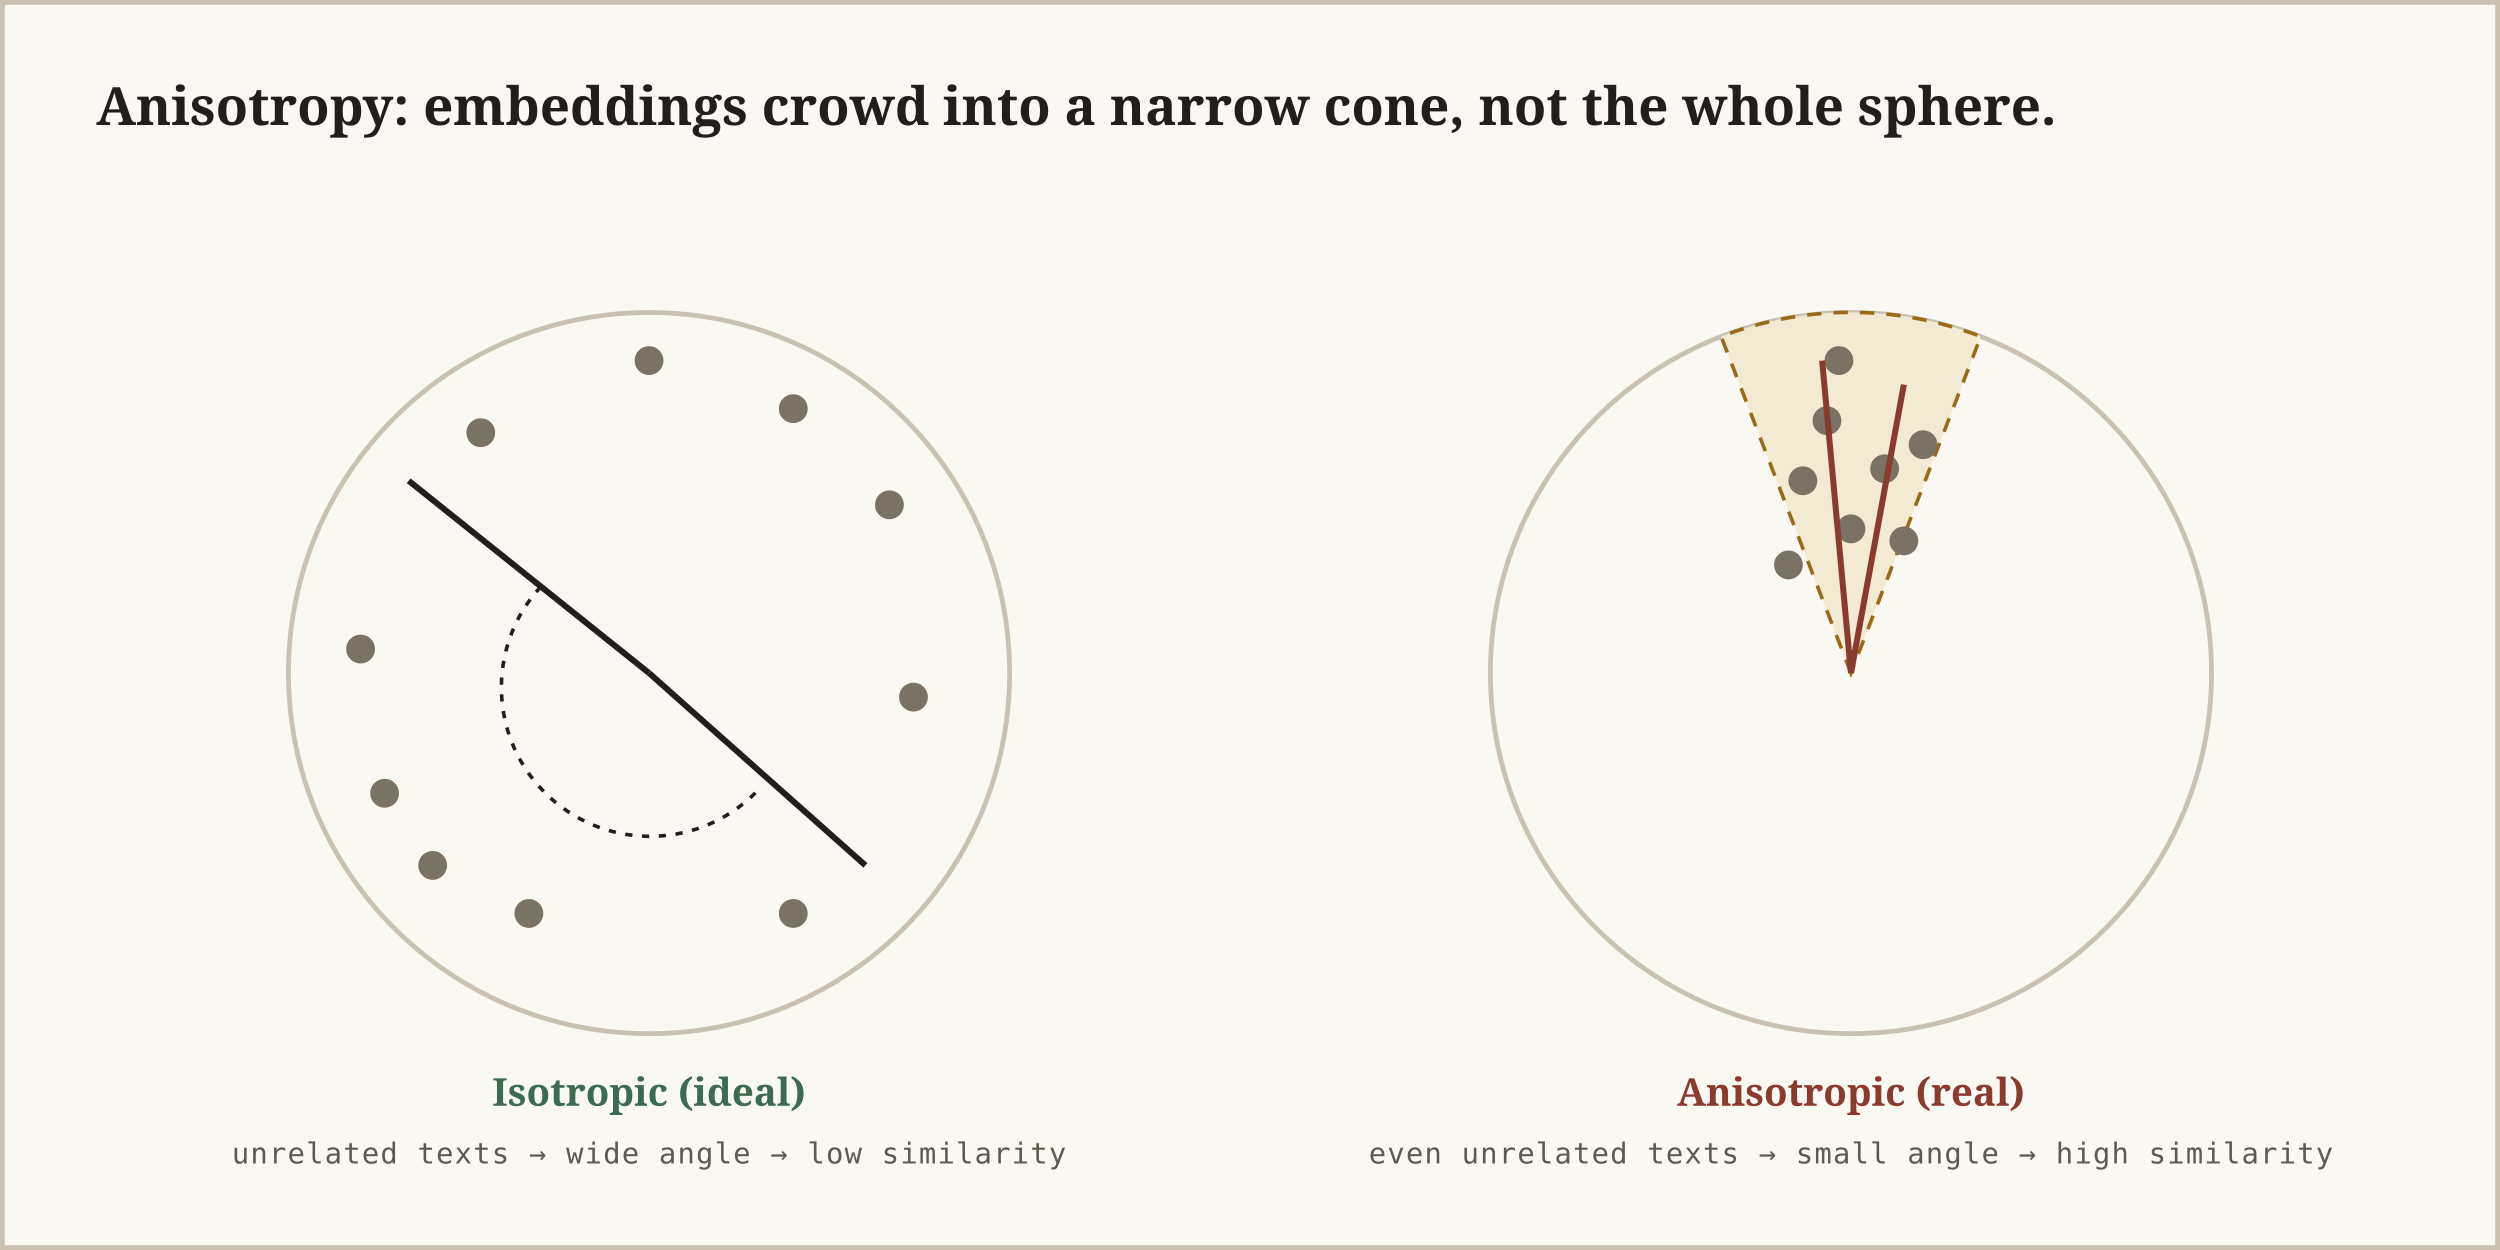
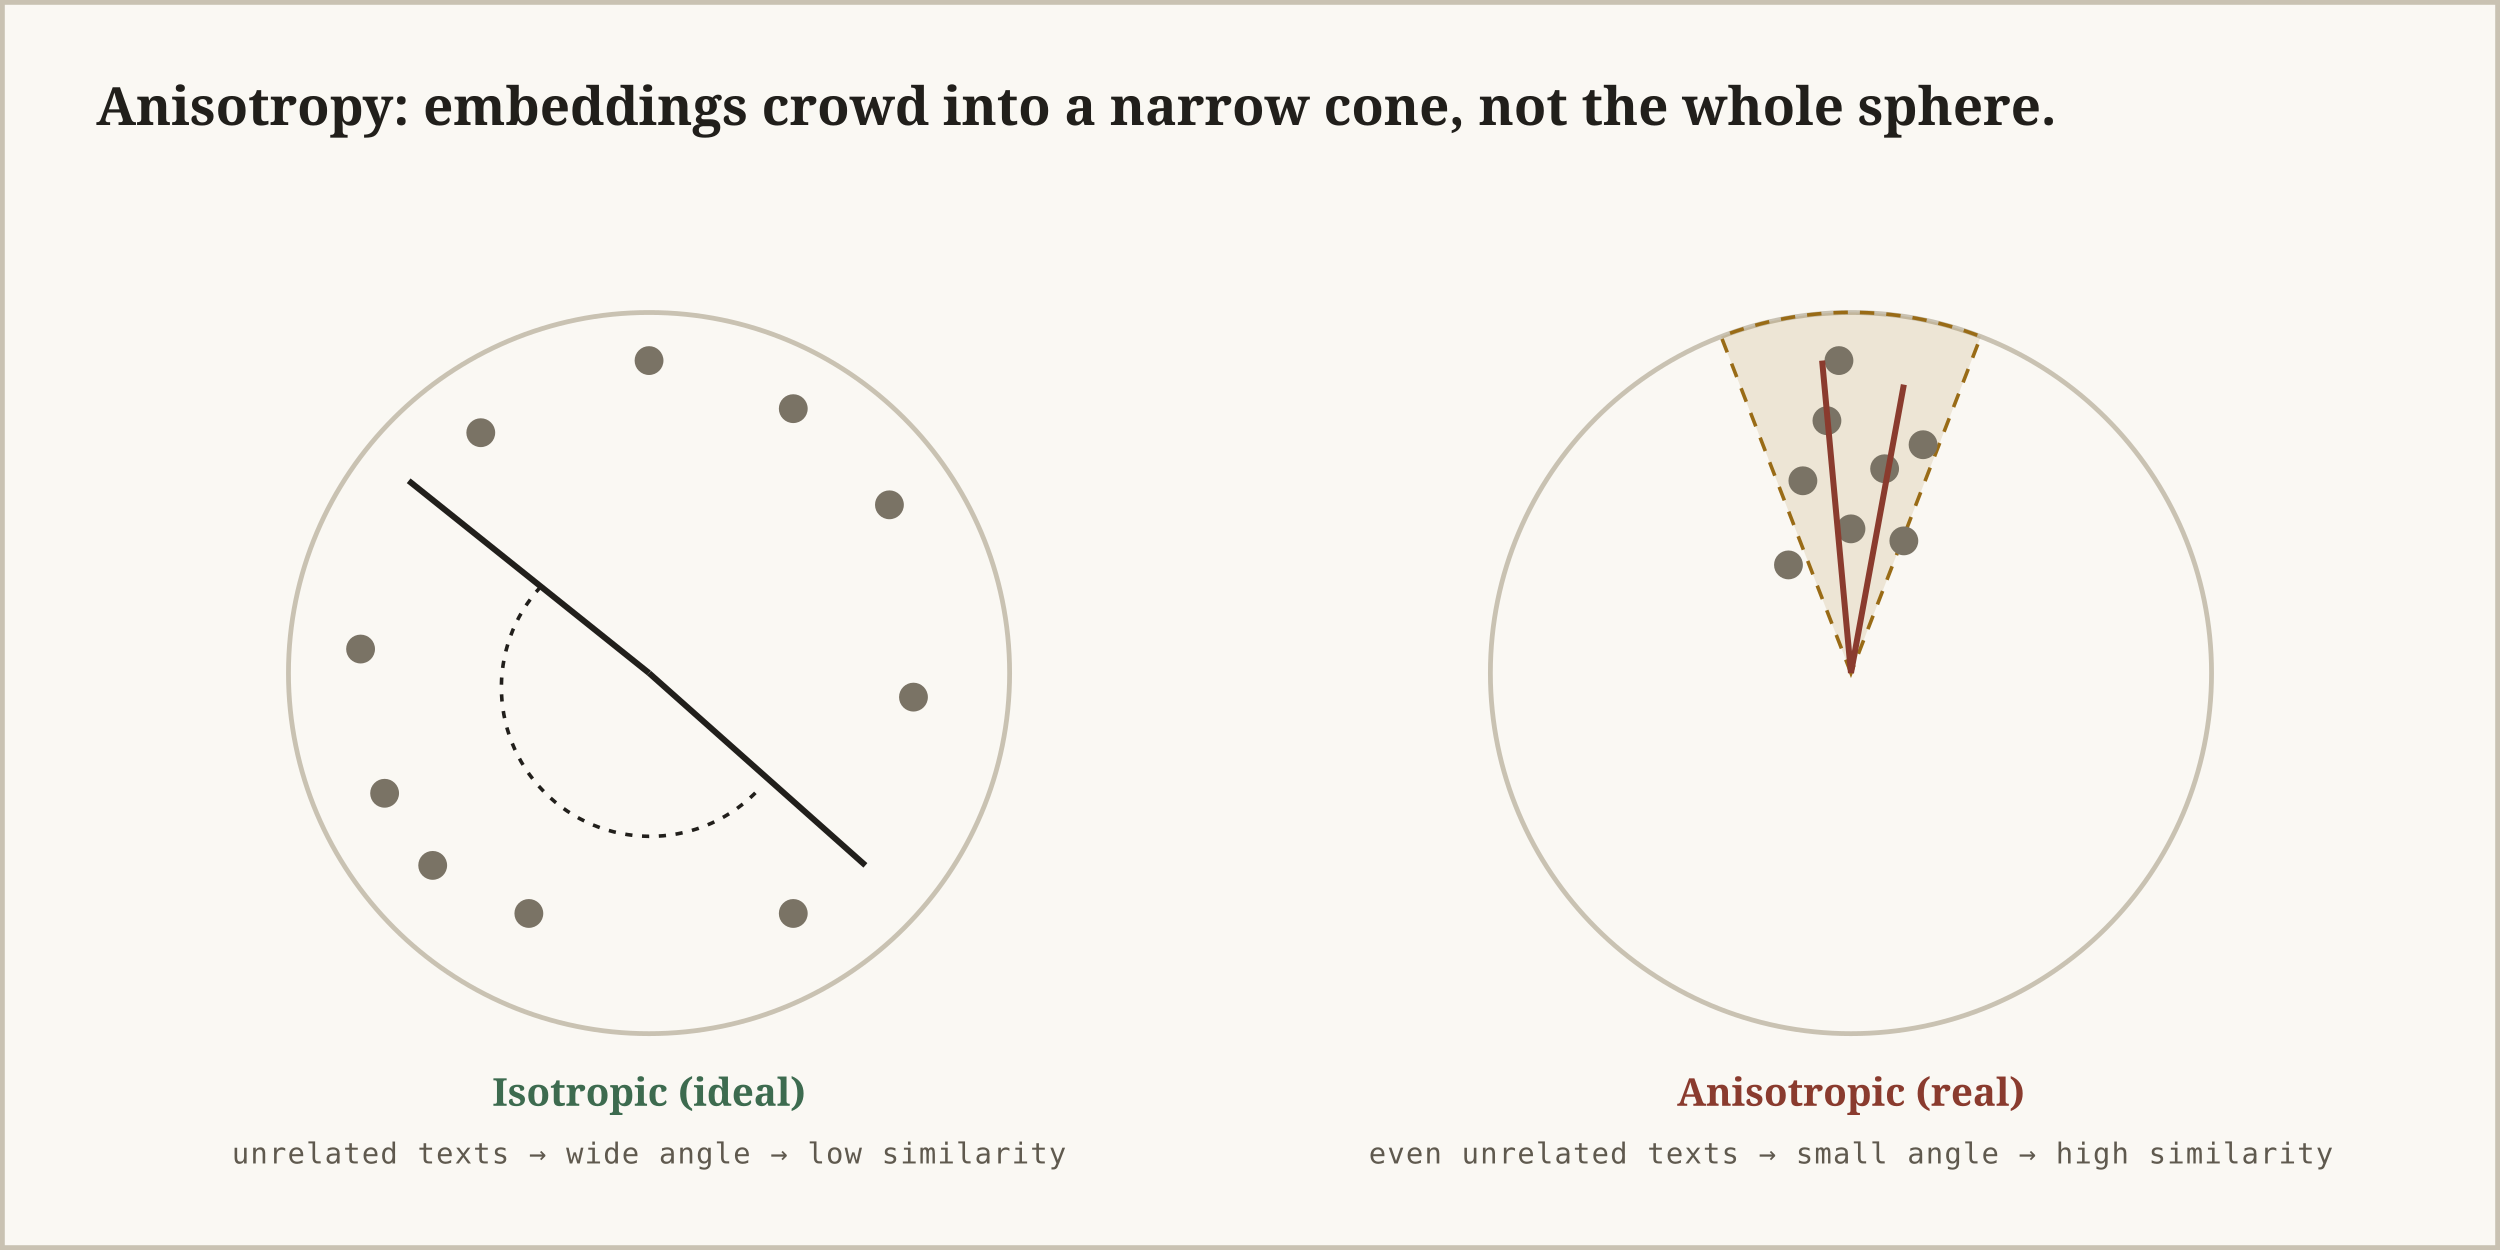
<svg xmlns="http://www.w3.org/2000/svg" viewBox="0 0 1040 520" width="1040" height="520" font-family="Georgia, serif">
  <rect x="1" y="1" width="1038" height="518" rx="0" fill="#faf8f3" stroke="#c9c2b2" stroke-width="2" />
  <text x="40" y="52" fill="#211f1b" font-size="22" font-weight="700">Anisotropy: embeddings crowd into a narrow cone, not the whole sphere.</text>
  <g>
    <circle cx="270" cy="280" r="150" fill="#faf8f3" stroke="#c9c2b2" stroke-width="2" />
    <g fill="#7a7365">
      <circle cx="200" cy="180" r="6" />
      <circle cx="330" cy="170" r="6" />
      <circle cx="150" cy="270" r="6" />
      <circle cx="380" cy="290" r="6" />
      <circle cx="220" cy="380" r="6" />
      <circle cx="330" cy="380" r="6" />
      <circle cx="270" cy="150" r="6" />
      <circle cx="180" cy="360" r="6" />
      <circle cx="370" cy="210" r="6" />
      <circle cx="160" cy="330" r="6" />
    </g>
    <line x1="270" y1="280" x2="170" y2="200" stroke="#211f1b" stroke-width="2.5" />
    <line x1="270" y1="280" x2="360" y2="360" stroke="#211f1b" stroke-width="2.5" />
    <path d="M225 244 A56 56 0 0 0 316 328" fill="none" stroke="#211f1b" stroke-width="1.5" stroke-dasharray="3 4" />
    <text x="270" y="460" text-anchor="middle" fill="#3d6b4f" font-size="16" font-weight="700">Isotropic (ideal)</text>
    <text x="270" y="484" text-anchor="middle" fill="#5f594e" font-family="Menlo, monospace" font-size="12" letter-spacing="0.5">unrelated texts → wide angle → low similarity</text>
  </g>
  <g>
    <circle cx="770" cy="280" r="150" fill="#faf8f3" stroke="#c9c2b2" stroke-width="2" />
-     <path d="M770 280 L716 140 A150 150 0 0 1 824 140 Z" fill="#f2ead2" stroke="#996b16" stroke-width="1.5" stroke-dasharray="6 5" />
+     <path d="M770 280 L716 140 A150 150 0 0 1 824 140 Z" fill="#996b16" fill-opacity="0.14" stroke="#996b16" stroke-width="1.5" stroke-dasharray="6 5" />
    <g fill="#7a7365">
      <circle cx="760" cy="175" r="6" />
      <circle cx="784" cy="195" r="6" />
      <circle cx="770" cy="220" r="6" />
      <circle cx="750" cy="200" r="6" />
      <circle cx="792" cy="225" r="6" />
      <circle cx="765" cy="150" r="6" />
      <circle cx="800" cy="185" r="6" />
      <circle cx="744" cy="235" r="6" />
    </g>
    <line x1="770" y1="280" x2="758" y2="150" stroke="#8a3b2e" stroke-width="2.5" />
    <line x1="770" y1="280" x2="792" y2="160" stroke="#8a3b2e" stroke-width="2.5" />
    <text x="770" y="460" text-anchor="middle" fill="#8a3b2e" font-size="16" font-weight="700">Anisotropic (real)</text>
    <text x="770" y="484" text-anchor="middle" fill="#5f594e" font-family="Menlo, monospace" font-size="12" letter-spacing="0.5">even unrelated texts → small angle → high similarity</text>
  </g>
</svg>
